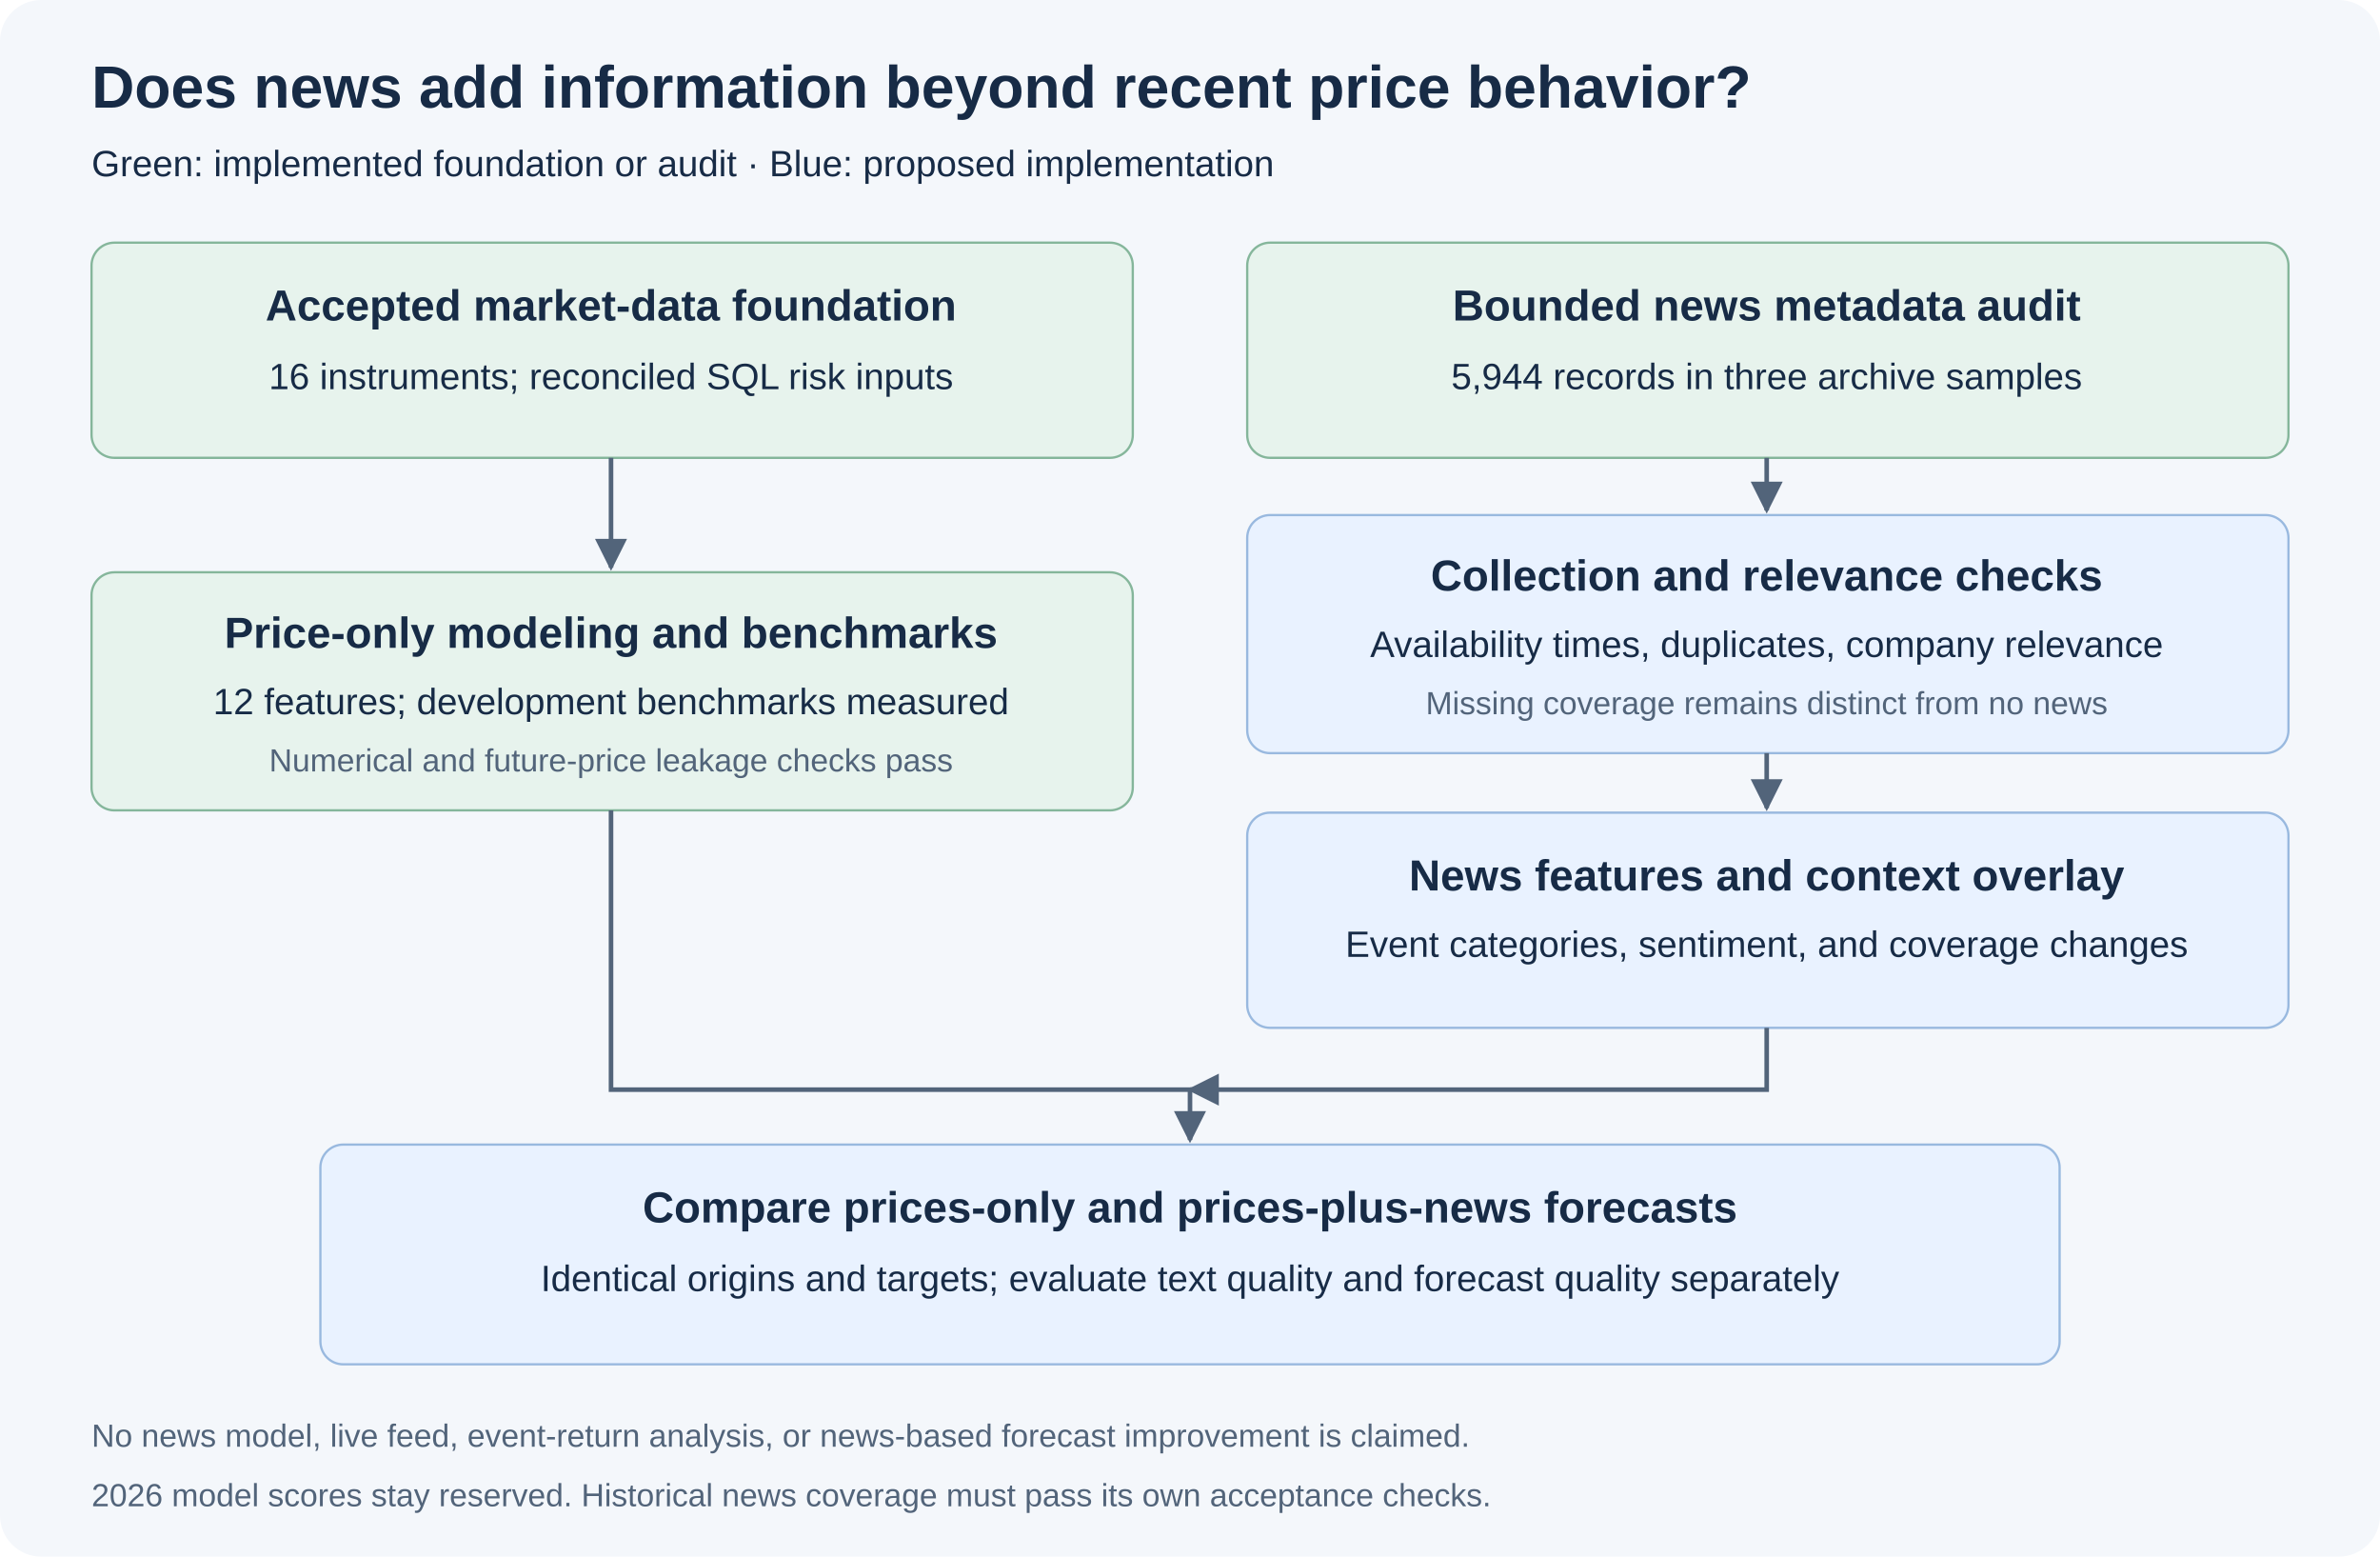
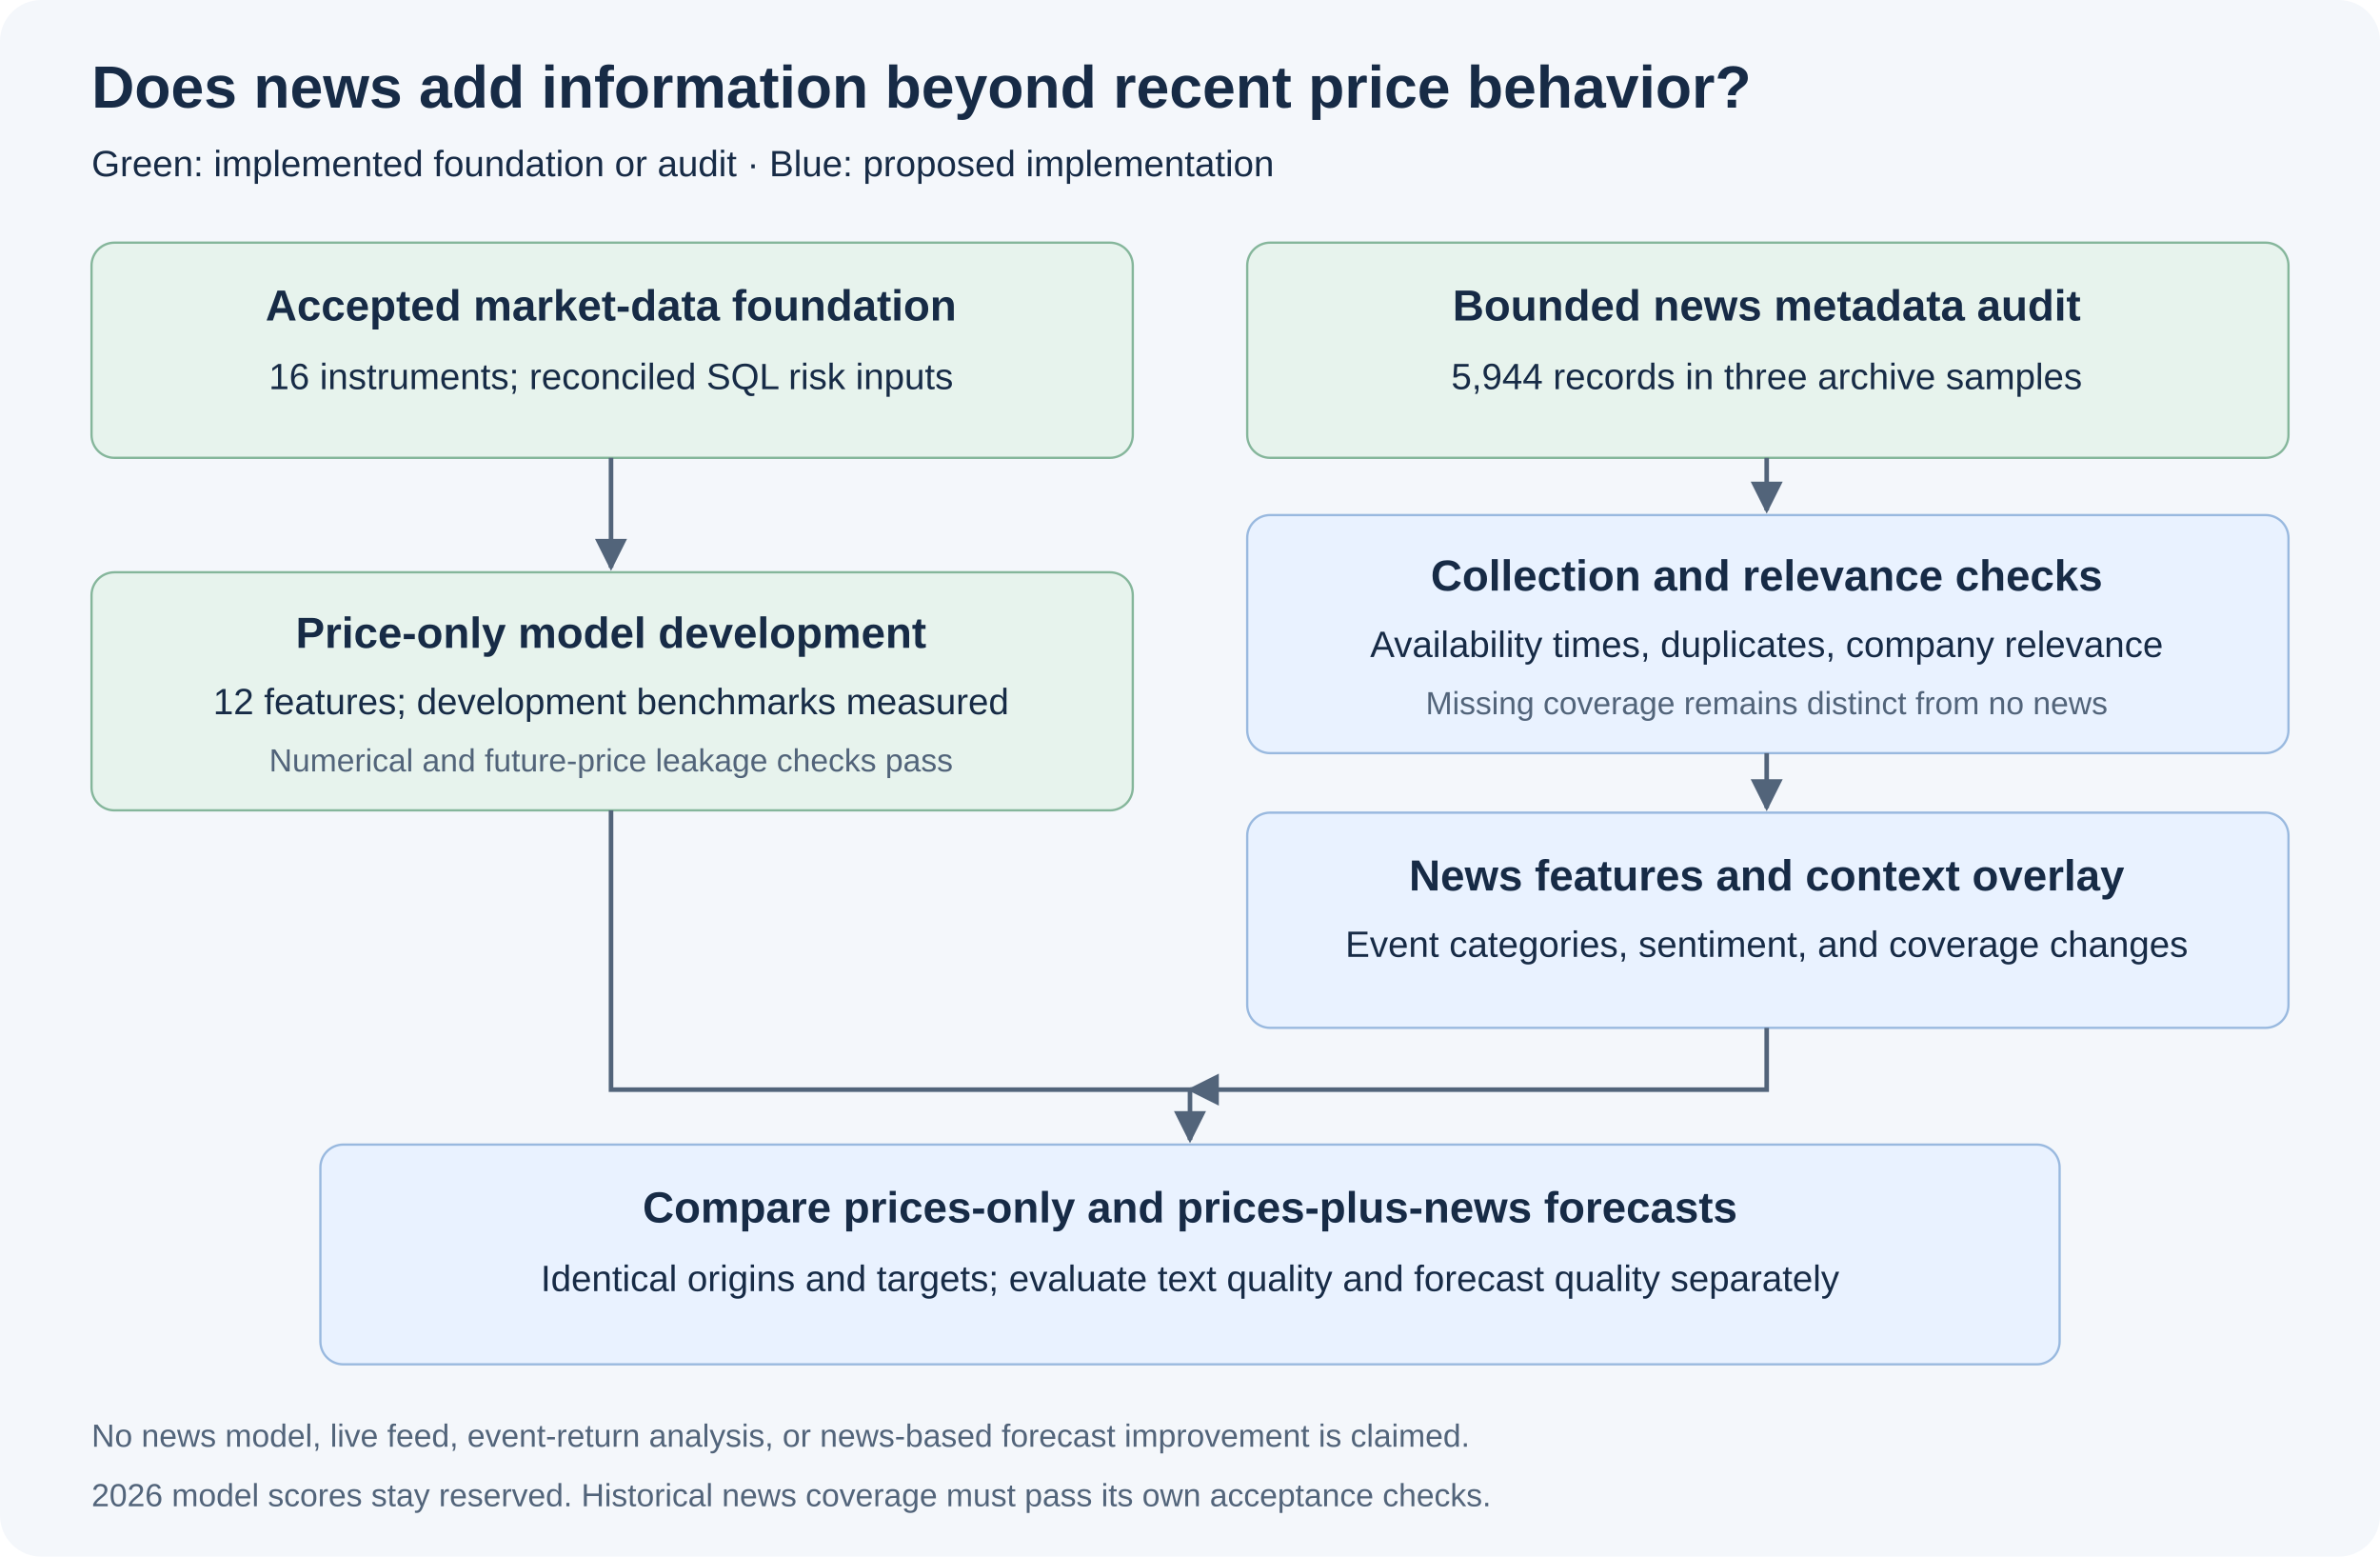
<svg xmlns="http://www.w3.org/2000/svg" width="1040" height="680" viewBox="0 0 1040 680" role="img" aria-labelledby="title description">
  <defs>
    <marker id="arrow" viewBox="0 0 10 10" refX="9" refY="5" markerWidth="7" markerHeight="7" orient="auto">
      <path d="M0 0 L10 5 L0 10 Z" fill="#52647a" />
    </marker>
  </defs>
  <style>text{font-family:Arial,Helvetica,sans-serif;fill:#172b46}.title{font-size:26px;font-weight:700}.heading{font-size:19px;font-weight:700}.body{font-size:16px}.small{font-size:14px;fill:#52647a}.done{fill:#e7f3ed;stroke:#85b69b}.planned{fill:#e9f2ff;stroke:#99b9df}.line{fill:none;stroke:#52647a;stroke-width:2;marker-end:url(#arrow)}</style>
  <rect width="1040" height="680" rx="18" fill="#f4f7fb" />
  <text x="40" y="47" class="title">Does news add information beyond recent price behavior?</text>
  <text x="40" y="77" class="body">Green: implemented foundation or audit · Blue: proposed implementation</text>
  <rect x="40" y="106" width="455" height="94" rx="10" class="done" />
  <text x="267" y="140" text-anchor="middle" class="heading">Accepted market-data foundation</text>
  <text x="267" y="170" text-anchor="middle" class="body">16 instruments; reconciled SQL risk inputs</text>
  <rect x="545" y="106" width="455" height="94" rx="10" class="done" />
  <text x="772" y="140" text-anchor="middle" class="heading">Bounded news metadata audit</text>
  <text x="772" y="170" text-anchor="middle" class="body">5,944 records in three archive samples</text>
  <path class="line" d="M267 200 V248" />
  <path class="line" d="M772 200 V223" />
  <rect x="545" y="225" width="455" height="104" rx="10" class="planned" />
  <text x="772" y="258" text-anchor="middle" class="heading">Collection and relevance checks</text>
  <text x="772" y="287" text-anchor="middle" class="body">Availability times, duplicates, company relevance</text>
  <text x="772" y="312" text-anchor="middle" class="small">Missing coverage remains distinct from no news</text>
  <rect x="40" y="250" width="455" height="104" rx="10" class="done" />
-   <text x="267" y="283" text-anchor="middle" class="heading">Price-only modeling and benchmarks</text>
+   <text x="267" y="283" text-anchor="middle" class="heading">Price-only model development</text>
  <text x="267" y="312" text-anchor="middle" class="body">12 features; development benchmarks measured</text>
  <text x="267" y="337" text-anchor="middle" class="small">Numerical and future-price leakage checks pass</text>
  <path class="line" d="M772 329 V353" />
  <rect x="545" y="355" width="455" height="94" rx="10" class="planned" />
  <text x="772" y="389" text-anchor="middle" class="heading">News features and context overlay</text>
  <text x="772" y="418" text-anchor="middle" class="body">Event categories, sentiment, and coverage changes</text>
  <path class="line" d="M267 354 V476 H520 V498" />
  <path class="line" d="M772 449 V476 H520" />
  <rect x="140" y="500" width="760" height="96" rx="10" class="planned" />
  <text x="520" y="534" text-anchor="middle" class="heading">Compare prices-only and prices-plus-news forecasts</text>
  <text x="520" y="564" text-anchor="middle" class="body">Identical origins and targets; evaluate text quality and forecast quality separately</text>
  <text x="40" y="632" class="small">No news model, live feed, event-return analysis, or news-based forecast improvement is claimed.</text>
  <text x="40" y="658" class="small">2026 model scores stay reserved. Historical news coverage must pass its own acceptance checks.</text>
</svg>
